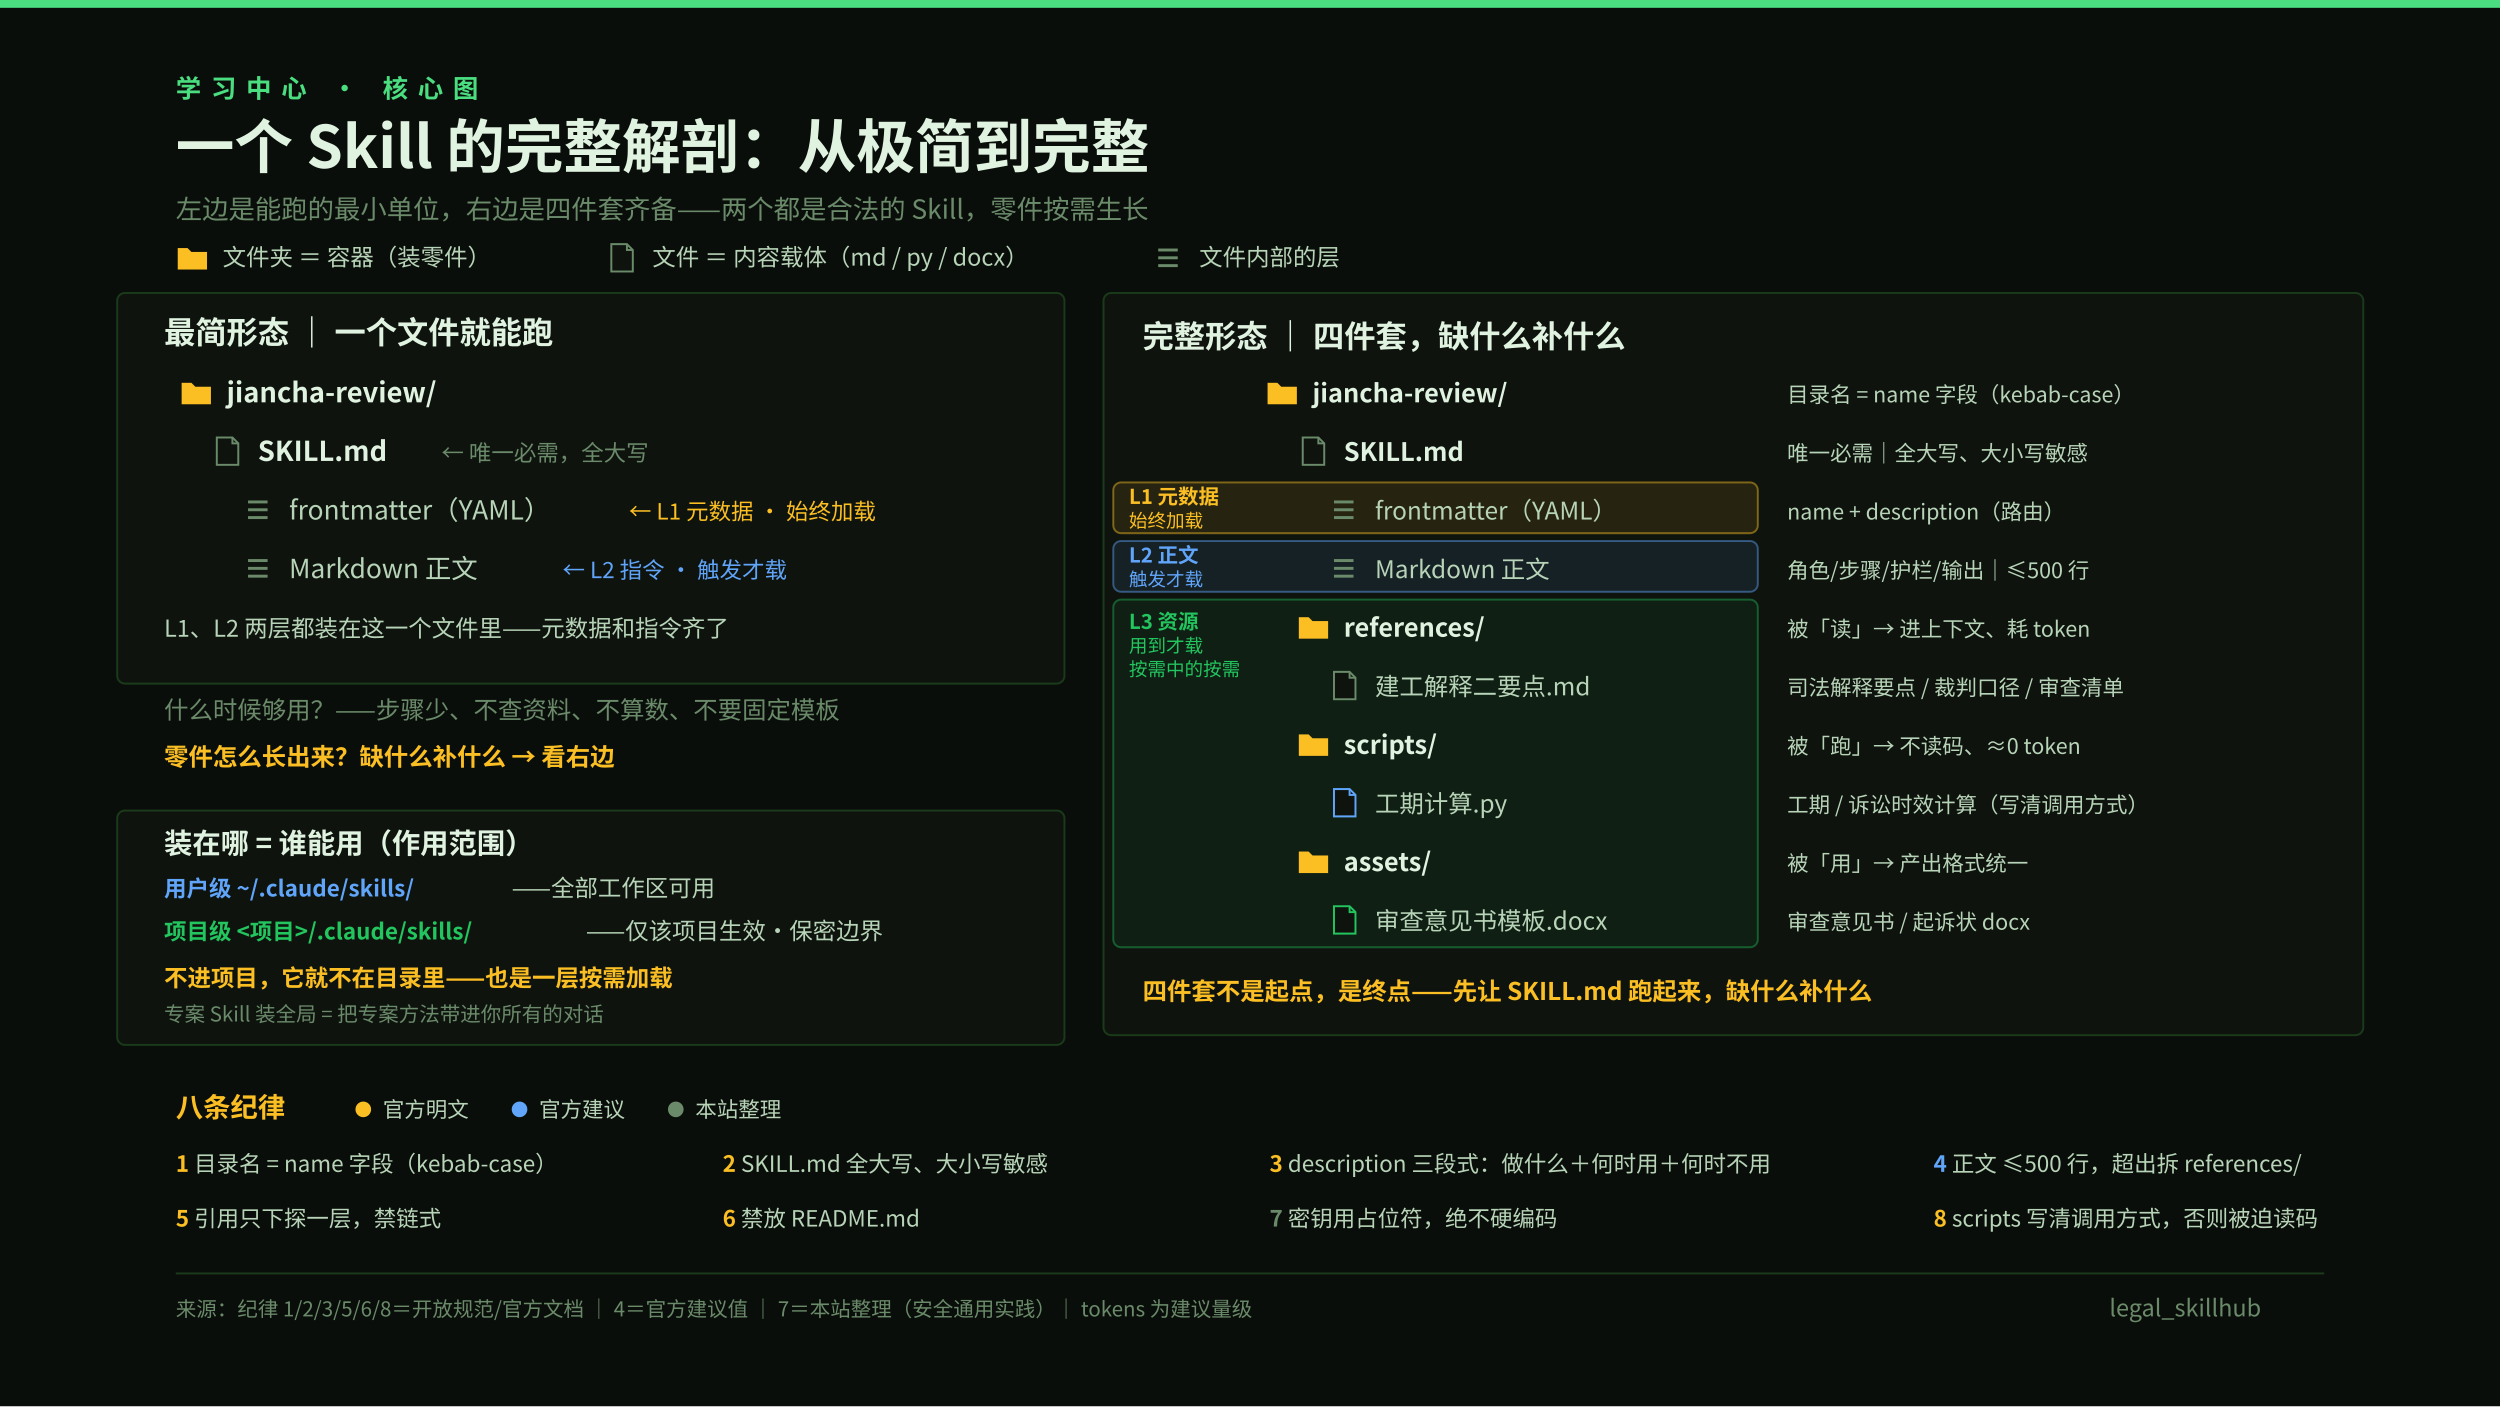
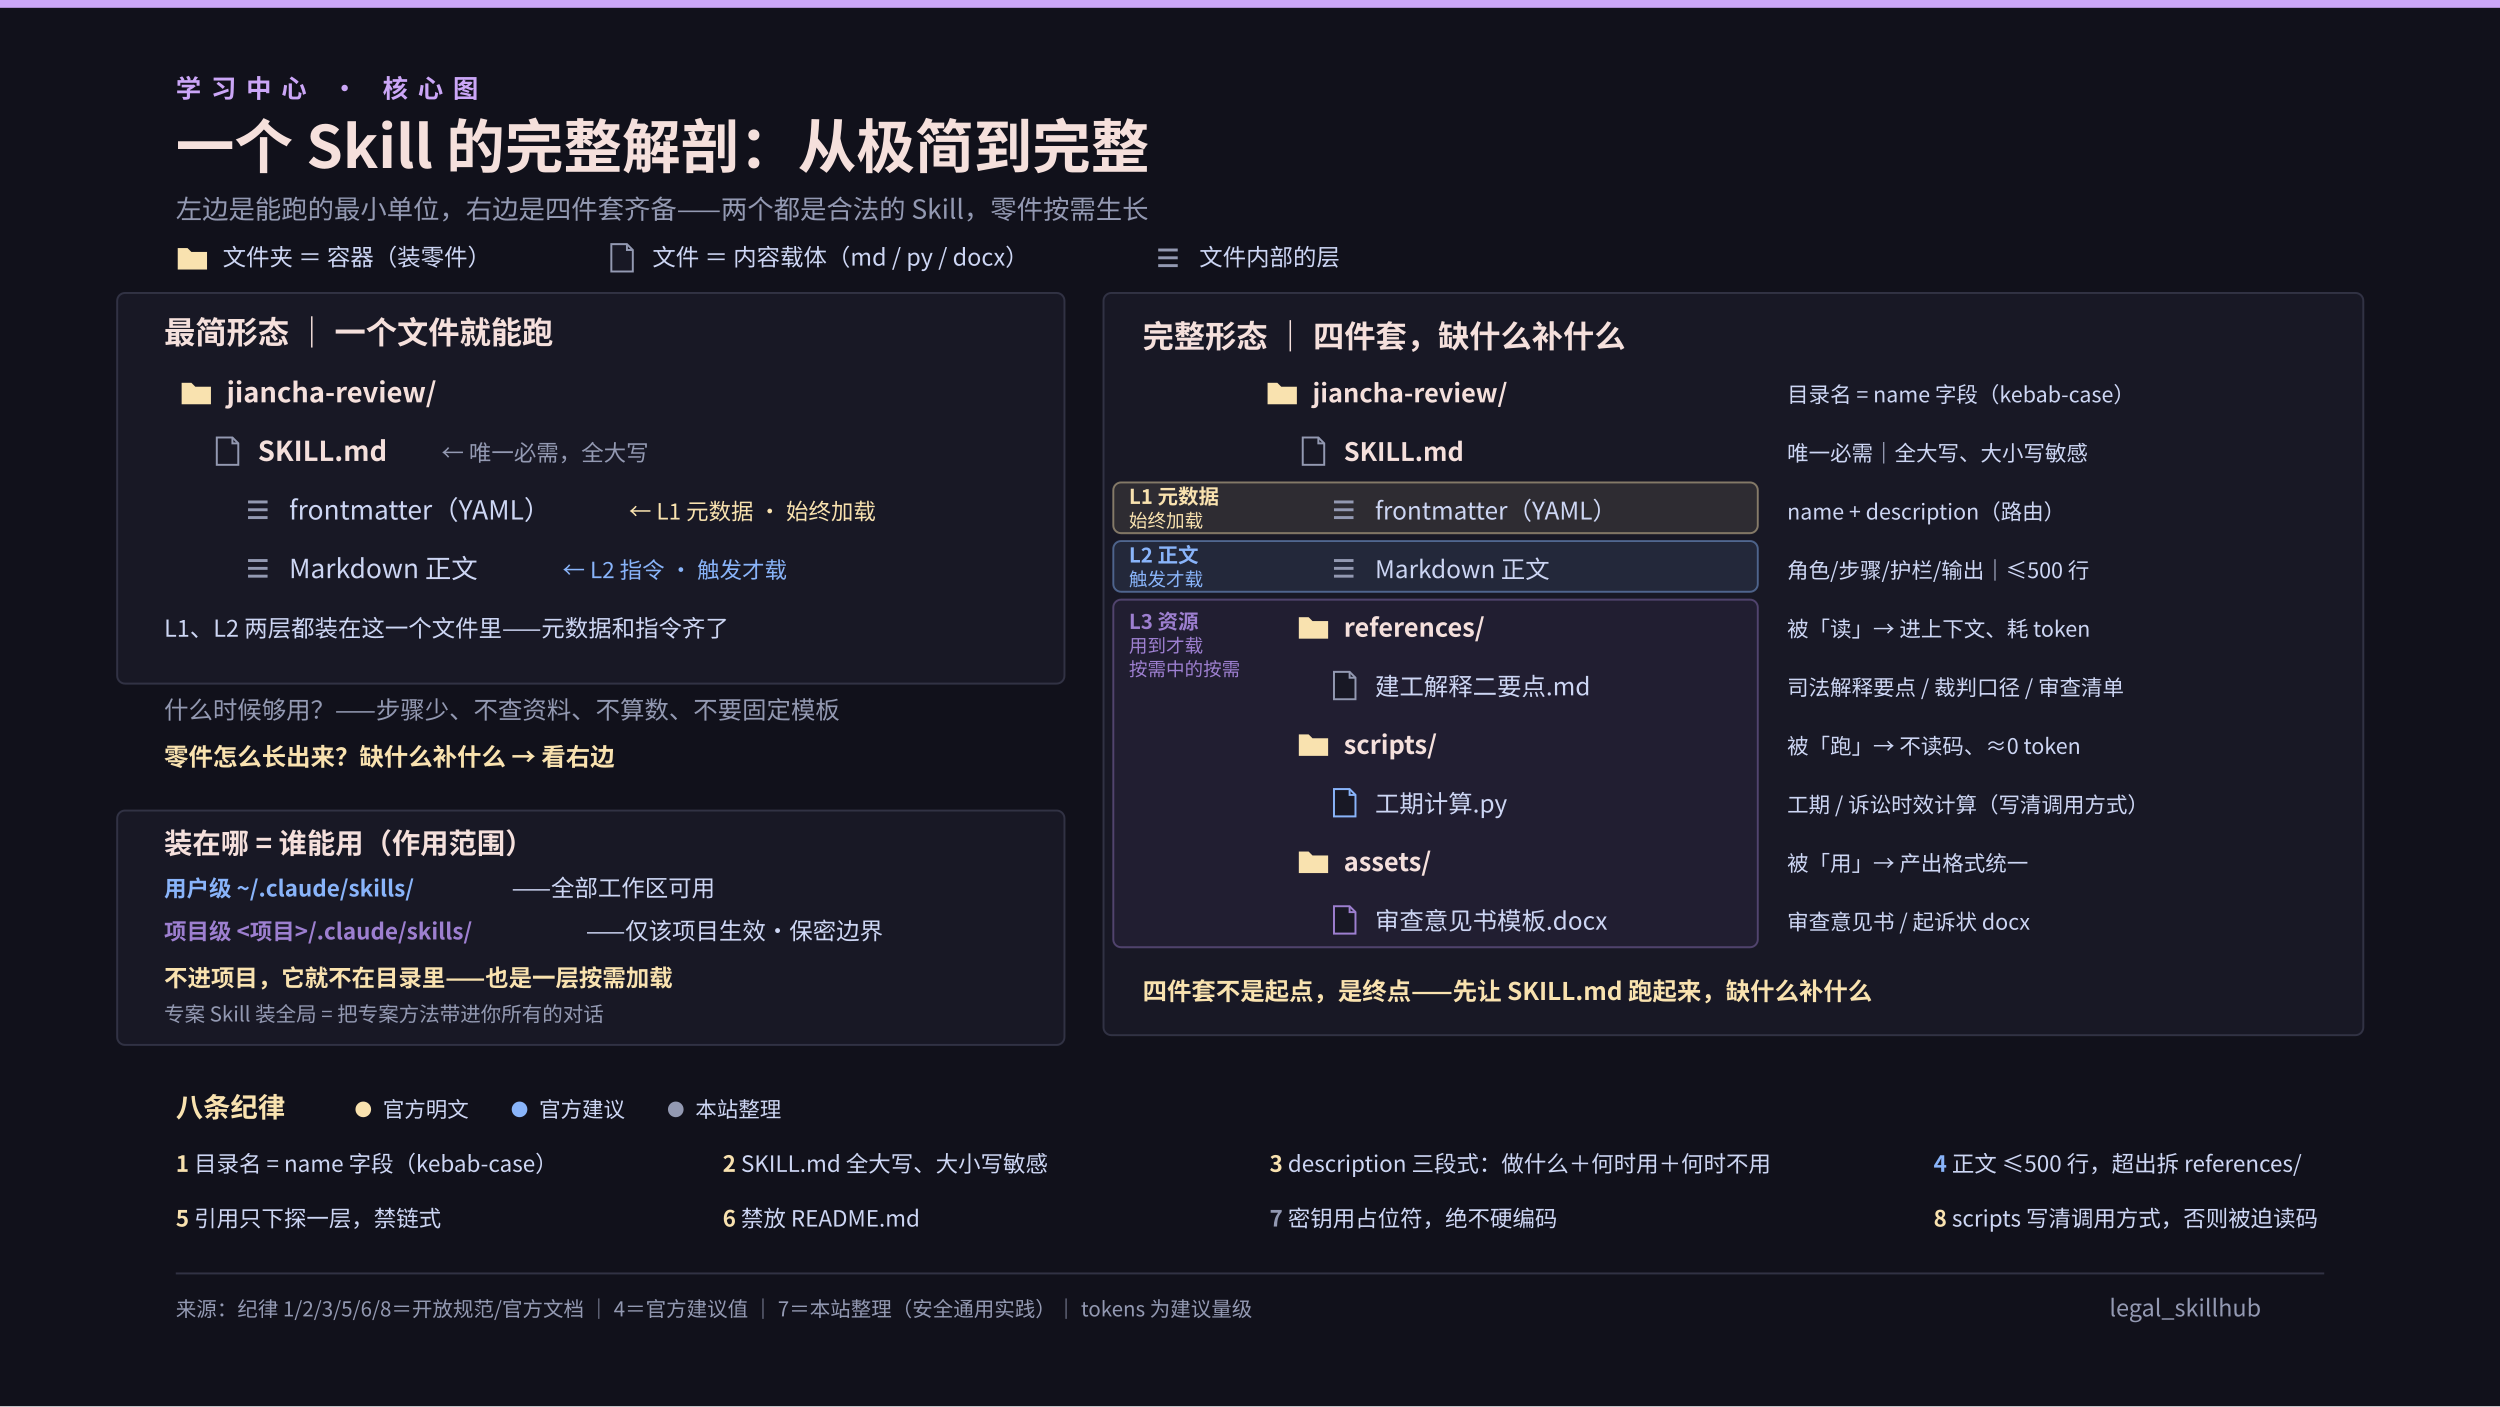
<svg xmlns="http://www.w3.org/2000/svg" viewBox="0 0 1280 720" width="1280" height="720">
-   <rect width="1280" height="720" fill="#0a0e0a" />
-   <rect x="0" y="0" width="1280" height="4" fill="#4ade80" />
-   <text x="90" y="50" font-family="ui-monospace,&quot;SF Mono&quot;,Menlo,Consolas,&quot;PingFang SC&quot;,&quot;Hiragino Sans GB&quot;,&quot;Microsoft YaHei&quot;,&quot;Noto Sans CJK SC&quot;,monospace" font-size="13" font-weight="700" letter-spacing="5" fill="#4ade80">学习中心 · 核心图</text>
-   <text x="90" y="86" font-family="ui-monospace,&quot;SF Mono&quot;,Menlo,Consolas,&quot;PingFang SC&quot;,&quot;Hiragino Sans GB&quot;,&quot;Microsoft YaHei&quot;,&quot;Noto Sans CJK SC&quot;,monospace" font-size="30" font-weight="700" fill="#e0f2e0">一个 Skill 的完整解剖：从极简到完整</text>
-   <text x="90" y="112" font-family="ui-monospace,&quot;SF Mono&quot;,Menlo,Consolas,&quot;PingFang SC&quot;,&quot;Hiragino Sans GB&quot;,&quot;Microsoft YaHei&quot;,&quot;Noto Sans CJK SC&quot;,monospace" font-size="13.5" fill="#6a8a6a">左边是能跑的最小单位，右边是四件套齐备——两个都是合法的 Skill，零件按需生长</text>
+   <rect width="1280" height="720" fill="#11111b" />
+   <rect x="0" y="0" width="1280" height="4" fill="#cba6f7" />
+   <text x="90" y="50" font-family="&quot;JetBrains Mono&quot;,ui-monospace,&quot;SF Mono&quot;,Menlo,Consolas,&quot;PingFang SC&quot;,&quot;Hiragino Sans GB&quot;,&quot;Microsoft YaHei&quot;,&quot;Noto Sans CJK SC&quot;,monospace" font-size="13" font-weight="700" letter-spacing="5" fill="#cba6f7">学习中心 · 核心图</text>
+   <text x="90" y="86" font-family="&quot;JetBrains Mono&quot;,ui-monospace,&quot;SF Mono&quot;,Menlo,Consolas,&quot;PingFang SC&quot;,&quot;Hiragino Sans GB&quot;,&quot;Microsoft YaHei&quot;,&quot;Noto Sans CJK SC&quot;,monospace" font-size="30" font-weight="700" fill="#f5e0dc">一个 Skill 的完整解剖：从极简到完整</text>
+   <text x="90" y="112" font-family="&quot;JetBrains Mono&quot;,ui-monospace,&quot;SF Mono&quot;,Menlo,Consolas,&quot;PingFang SC&quot;,&quot;Hiragino Sans GB&quot;,&quot;Microsoft YaHei&quot;,&quot;Noto Sans CJK SC&quot;,monospace" font-size="13.5" fill="#9399b2">左边是能跑的最小单位，右边是四件套齐备——两个都是合法的 Skill，零件按需生长</text>
  <g transform="translate(90,124)">
-     <path d="M1,3 L6,3 L8,5 L16,5 L16,14 L1,14 Z" fill="#fbbf24" />
-     <text x="24" y="12" font-family="ui-monospace,&quot;SF Mono&quot;,Menlo,Consolas,&quot;PingFang SC&quot;,&quot;Hiragino Sans GB&quot;,&quot;Microsoft YaHei&quot;,&quot;Noto Sans CJK SC&quot;,monospace" font-size="12" fill="#b8d4b8">文件夹 ＝ 容器（装零件）</text>
+     <path d="M1,3 L6,3 L8,5 L16,5 L16,14 L1,14 Z" fill="#f9e2af" />
+     <text x="24" y="12" font-family="&quot;JetBrains Mono&quot;,ui-monospace,&quot;SF Mono&quot;,Menlo,Consolas,&quot;PingFang SC&quot;,&quot;Hiragino Sans GB&quot;,&quot;Microsoft YaHei&quot;,&quot;Noto Sans CJK SC&quot;,monospace" font-size="12" fill="#cdd6f4">文件夹 ＝ 容器（装零件）</text>
  </g>
  <g transform="translate(310,124)">
-     <path d="M3,1 L11,1 L14,4 L14,15 L3,15 Z" fill="#0e130e" stroke="#6a8a6a" />
-     <path d="M11,1 L11,4 L14,4" fill="none" stroke="#6a8a6a" />
-     <text x="24" y="12" font-family="ui-monospace,&quot;SF Mono&quot;,Menlo,Consolas,&quot;PingFang SC&quot;,&quot;Hiragino Sans GB&quot;,&quot;Microsoft YaHei&quot;,&quot;Noto Sans CJK SC&quot;,monospace" font-size="12" fill="#b8d4b8">文件 ＝ 内容载体（md / py / docx）</text>
+     <path d="M3,1 L11,1 L14,4 L14,15 L3,15 Z" fill="#181825" stroke="#9399b2" />
+     <path d="M11,1 L11,4 L14,4" fill="none" stroke="#9399b2" />
+     <text x="24" y="12" font-family="&quot;JetBrains Mono&quot;,ui-monospace,&quot;SF Mono&quot;,Menlo,Consolas,&quot;PingFang SC&quot;,&quot;Hiragino Sans GB&quot;,&quot;Microsoft YaHei&quot;,&quot;Noto Sans CJK SC&quot;,monospace" font-size="12" fill="#cdd6f4">文件 ＝ 内容载体（md / py / docx）</text>
  </g>
  <g transform="translate(590,124)">
-     <line x1="3" y1="4" x2="13" y2="4" stroke="#6a8a6a" stroke-width="1.5" />
-     <line x1="3" y1="8" x2="13" y2="8" stroke="#6a8a6a" stroke-width="1.5" />
-     <line x1="3" y1="12" x2="13" y2="12" stroke="#6a8a6a" stroke-width="1.5" />
-     <text x="24" y="12" font-family="ui-monospace,&quot;SF Mono&quot;,Menlo,Consolas,&quot;PingFang SC&quot;,&quot;Hiragino Sans GB&quot;,&quot;Microsoft YaHei&quot;,&quot;Noto Sans CJK SC&quot;,monospace" font-size="12" fill="#b8d4b8">文件内部的层</text>
+     <line x1="3" y1="4" x2="13" y2="4" stroke="#9399b2" stroke-width="1.5" />
+     <line x1="3" y1="8" x2="13" y2="8" stroke="#9399b2" stroke-width="1.5" />
+     <line x1="3" y1="12" x2="13" y2="12" stroke="#9399b2" stroke-width="1.5" />
+     <text x="24" y="12" font-family="&quot;JetBrains Mono&quot;,ui-monospace,&quot;SF Mono&quot;,Menlo,Consolas,&quot;PingFang SC&quot;,&quot;Hiragino Sans GB&quot;,&quot;Microsoft YaHei&quot;,&quot;Noto Sans CJK SC&quot;,monospace" font-size="12" fill="#cdd6f4">文件内部的层</text>
  </g>
-   <rect x="60" y="150" width="485" height="200" rx="4" fill="#0e130e" stroke="#1a3a1a" />
-   <text x="84" y="176" font-family="ui-monospace,&quot;SF Mono&quot;,Menlo,Consolas,&quot;PingFang SC&quot;,&quot;Hiragino Sans GB&quot;,&quot;Microsoft YaHei&quot;,&quot;Noto Sans CJK SC&quot;,monospace" font-size="16" font-weight="700" fill="#e0f2e0">最简形态 ｜ 一个文件就能跑</text>
+   <rect x="60" y="150" width="485" height="200" rx="4" fill="#181825" stroke="#313244" />
+   <text x="84" y="176" font-family="&quot;JetBrains Mono&quot;,ui-monospace,&quot;SF Mono&quot;,Menlo,Consolas,&quot;PingFang SC&quot;,&quot;Hiragino Sans GB&quot;,&quot;Microsoft YaHei&quot;,&quot;Noto Sans CJK SC&quot;,monospace" font-size="16" font-weight="700" fill="#f5e0dc">最简形态 ｜ 一个文件就能跑</text>
  <g transform="translate(92,193)">
-     <path d="M1,3 L6,3 L8,5 L16,5 L16,14 L1,14 Z" fill="#fbbf24" />
+     <path d="M1,3 L6,3 L8,5 L16,5 L16,14 L1,14 Z" fill="#f9e2af" />
  </g>
-   <text x="116" y="206" font-family="ui-monospace,&quot;SF Mono&quot;,Menlo,Consolas,&quot;PingFang SC&quot;,&quot;Hiragino Sans GB&quot;,&quot;Microsoft YaHei&quot;,&quot;Noto Sans CJK SC&quot;,monospace" font-size="14" font-weight="700" fill="#e0f2e0">jiancha-review/</text>
+   <text x="116" y="206" font-family="&quot;JetBrains Mono&quot;,ui-monospace,&quot;SF Mono&quot;,Menlo,Consolas,&quot;PingFang SC&quot;,&quot;Hiragino Sans GB&quot;,&quot;Microsoft YaHei&quot;,&quot;Noto Sans CJK SC&quot;,monospace" font-size="14" font-weight="700" fill="#f5e0dc">jiancha-review/</text>
  <g transform="translate(108,223)">
-     <path d="M3,1 L11,1 L14,4 L14,15 L3,15 Z" fill="#0e130e" stroke="#6a8a6a" />
-     <path d="M11,1 L11,4 L14,4" fill="none" stroke="#6a8a6a" />
+     <path d="M3,1 L11,1 L14,4 L14,15 L3,15 Z" fill="#181825" stroke="#9399b2" />
+     <path d="M11,1 L11,4 L14,4" fill="none" stroke="#9399b2" />
  </g>
-   <text x="132" y="236" font-family="ui-monospace,&quot;SF Mono&quot;,Menlo,Consolas,&quot;PingFang SC&quot;,&quot;Hiragino Sans GB&quot;,&quot;Microsoft YaHei&quot;,&quot;Noto Sans CJK SC&quot;,monospace" font-size="14" font-weight="700" fill="#e0f2e0">SKILL.md</text>
-   <text x="226" y="236" font-family="ui-monospace,&quot;SF Mono&quot;,Menlo,Consolas,&quot;PingFang SC&quot;,&quot;Hiragino Sans GB&quot;,&quot;Microsoft YaHei&quot;,&quot;Noto Sans CJK SC&quot;,monospace" font-size="11.5" fill="#6a8a6a">← 唯一必需，全大写</text>
+   <text x="132" y="236" font-family="&quot;JetBrains Mono&quot;,ui-monospace,&quot;SF Mono&quot;,Menlo,Consolas,&quot;PingFang SC&quot;,&quot;Hiragino Sans GB&quot;,&quot;Microsoft YaHei&quot;,&quot;Noto Sans CJK SC&quot;,monospace" font-size="14" font-weight="700" fill="#f5e0dc">SKILL.md</text>
+   <text x="226" y="236" font-family="&quot;JetBrains Mono&quot;,ui-monospace,&quot;SF Mono&quot;,Menlo,Consolas,&quot;PingFang SC&quot;,&quot;Hiragino Sans GB&quot;,&quot;Microsoft YaHei&quot;,&quot;Noto Sans CJK SC&quot;,monospace" font-size="11.5" fill="#9399b2">← 唯一必需，全大写</text>
  <g transform="translate(124,253)">
-     <line x1="3" y1="4" x2="13" y2="4" stroke="#6a8a6a" stroke-width="1.5" />
-     <line x1="3" y1="8" x2="13" y2="8" stroke="#6a8a6a" stroke-width="1.5" />
-     <line x1="3" y1="12" x2="13" y2="12" stroke="#6a8a6a" stroke-width="1.5" />
+     <line x1="3" y1="4" x2="13" y2="4" stroke="#9399b2" stroke-width="1.5" />
+     <line x1="3" y1="8" x2="13" y2="8" stroke="#9399b2" stroke-width="1.5" />
+     <line x1="3" y1="12" x2="13" y2="12" stroke="#9399b2" stroke-width="1.5" />
  </g>
-   <text x="148" y="266" font-family="ui-monospace,&quot;SF Mono&quot;,Menlo,Consolas,&quot;PingFang SC&quot;,&quot;Hiragino Sans GB&quot;,&quot;Microsoft YaHei&quot;,&quot;Noto Sans CJK SC&quot;,monospace" font-size="13.5" fill="#b8d4b8">frontmatter（YAML）</text>
-   <text x="322" y="266" font-family="ui-monospace,&quot;SF Mono&quot;,Menlo,Consolas,&quot;PingFang SC&quot;,&quot;Hiragino Sans GB&quot;,&quot;Microsoft YaHei&quot;,&quot;Noto Sans CJK SC&quot;,monospace" font-size="11.5" fill="#fbbf24">← L1 元数据 · 始终加载</text>
+   <text x="148" y="266" font-family="&quot;JetBrains Mono&quot;,ui-monospace,&quot;SF Mono&quot;,Menlo,Consolas,&quot;PingFang SC&quot;,&quot;Hiragino Sans GB&quot;,&quot;Microsoft YaHei&quot;,&quot;Noto Sans CJK SC&quot;,monospace" font-size="13.5" fill="#cdd6f4">frontmatter（YAML）</text>
+   <text x="322" y="266" font-family="&quot;JetBrains Mono&quot;,ui-monospace,&quot;SF Mono&quot;,Menlo,Consolas,&quot;PingFang SC&quot;,&quot;Hiragino Sans GB&quot;,&quot;Microsoft YaHei&quot;,&quot;Noto Sans CJK SC&quot;,monospace" font-size="11.5" fill="#f9e2af">← L1 元数据 · 始终加载</text>
  <g transform="translate(124,283)">
-     <line x1="3" y1="4" x2="13" y2="4" stroke="#6a8a6a" stroke-width="1.5" />
-     <line x1="3" y1="8" x2="13" y2="8" stroke="#6a8a6a" stroke-width="1.5" />
-     <line x1="3" y1="12" x2="13" y2="12" stroke="#6a8a6a" stroke-width="1.5" />
+     <line x1="3" y1="4" x2="13" y2="4" stroke="#9399b2" stroke-width="1.5" />
+     <line x1="3" y1="8" x2="13" y2="8" stroke="#9399b2" stroke-width="1.5" />
+     <line x1="3" y1="12" x2="13" y2="12" stroke="#9399b2" stroke-width="1.5" />
  </g>
-   <text x="148" y="296" font-family="ui-monospace,&quot;SF Mono&quot;,Menlo,Consolas,&quot;PingFang SC&quot;,&quot;Hiragino Sans GB&quot;,&quot;Microsoft YaHei&quot;,&quot;Noto Sans CJK SC&quot;,monospace" font-size="13.5" fill="#b8d4b8">Markdown 正文</text>
-   <text x="288" y="296" font-family="ui-monospace,&quot;SF Mono&quot;,Menlo,Consolas,&quot;PingFang SC&quot;,&quot;Hiragino Sans GB&quot;,&quot;Microsoft YaHei&quot;,&quot;Noto Sans CJK SC&quot;,monospace" font-size="11.5" fill="#60a5fa">← L2 指令 · 触发才载</text>
-   <text x="84" y="326" font-family="ui-monospace,&quot;SF Mono&quot;,Menlo,Consolas,&quot;PingFang SC&quot;,&quot;Hiragino Sans GB&quot;,&quot;Microsoft YaHei&quot;,&quot;Noto Sans CJK SC&quot;,monospace" font-size="12" fill="#b8d4b8">L1、L2 两层都装在这一个文件里——元数据和指令齐了</text>
-   <text x="84" y="368" font-family="ui-monospace,&quot;SF Mono&quot;,Menlo,Consolas,&quot;PingFang SC&quot;,&quot;Hiragino Sans GB&quot;,&quot;Microsoft YaHei&quot;,&quot;Noto Sans CJK SC&quot;,monospace" font-size="12.5" fill="#6a8a6a">什么时候够用？——步骤少、不查资料、不算数、不要固定模板</text>
-   <text x="84" y="392" font-family="ui-monospace,&quot;SF Mono&quot;,Menlo,Consolas,&quot;PingFang SC&quot;,&quot;Hiragino Sans GB&quot;,&quot;Microsoft YaHei&quot;,&quot;Noto Sans CJK SC&quot;,monospace" font-size="12.5" font-weight="700" fill="#fbbf24">零件怎么长出来？缺什么补什么 → 看右边</text>
-   <rect x="60" y="415" width="485" height="120" rx="4" fill="#0e130e" stroke="#1a3a1a" />
-   <text x="84" y="437" font-family="ui-monospace,&quot;SF Mono&quot;,Menlo,Consolas,&quot;PingFang SC&quot;,&quot;Hiragino Sans GB&quot;,&quot;Microsoft YaHei&quot;,&quot;Noto Sans CJK SC&quot;,monospace" font-size="14.5" font-weight="700" fill="#e0f2e0">装在哪 = 谁能用（作用范围）</text>
-   <text x="84" y="459" font-family="ui-monospace,&quot;SF Mono&quot;,Menlo,Consolas,&quot;PingFang SC&quot;,&quot;Hiragino Sans GB&quot;,&quot;Microsoft YaHei&quot;,&quot;Noto Sans CJK SC&quot;,monospace" font-size="11.5" font-weight="700" fill="#60a5fa">用户级 ~/.claude/skills/</text>
-   <text x="262" y="459" font-family="ui-monospace,&quot;SF Mono&quot;,Menlo,Consolas,&quot;PingFang SC&quot;,&quot;Hiragino Sans GB&quot;,&quot;Microsoft YaHei&quot;,&quot;Noto Sans CJK SC&quot;,monospace" font-size="12" fill="#b8d4b8">——全部工作区可用</text>
-   <text x="84" y="481" font-family="ui-monospace,&quot;SF Mono&quot;,Menlo,Consolas,&quot;PingFang SC&quot;,&quot;Hiragino Sans GB&quot;,&quot;Microsoft YaHei&quot;,&quot;Noto Sans CJK SC&quot;,monospace" font-size="11.5" font-weight="700" fill="#22c55e">项目级 &lt;项目&gt;/.claude/skills/</text>
-   <text x="300" y="481" font-family="ui-monospace,&quot;SF Mono&quot;,Menlo,Consolas,&quot;PingFang SC&quot;,&quot;Hiragino Sans GB&quot;,&quot;Microsoft YaHei&quot;,&quot;Noto Sans CJK SC&quot;,monospace" font-size="12" fill="#b8d4b8">——仅该项目生效·保密边界</text>
-   <text x="84" y="505" font-family="ui-monospace,&quot;SF Mono&quot;,Menlo,Consolas,&quot;PingFang SC&quot;,&quot;Hiragino Sans GB&quot;,&quot;Microsoft YaHei&quot;,&quot;Noto Sans CJK SC&quot;,monospace" font-size="12" font-weight="700" fill="#fbbf24">不进项目，它就不在目录里——也是一层按需加载</text>
-   <text x="84" y="523" font-family="ui-monospace,&quot;SF Mono&quot;,Menlo,Consolas,&quot;PingFang SC&quot;,&quot;Hiragino Sans GB&quot;,&quot;Microsoft YaHei&quot;,&quot;Noto Sans CJK SC&quot;,monospace" font-size="10.5" fill="#6a8a6a">专案 Skill 装全局 = 把专案方法带进你所有的对话</text>
-   <rect x="565" y="150" width="645" height="380" rx="4" fill="#0e130e" stroke="#1a3a1a" />
-   <text x="585" y="178" font-family="ui-monospace,&quot;SF Mono&quot;,Menlo,Consolas,&quot;PingFang SC&quot;,&quot;Hiragino Sans GB&quot;,&quot;Microsoft YaHei&quot;,&quot;Noto Sans CJK SC&quot;,monospace" font-size="16" font-weight="700" fill="#e0f2e0">完整形态 ｜ 四件套，缺什么补什么</text>
-   <rect x="570" y="247" width="330" height="26" rx="4" fill="#fbbf24" fill-opacity="0.10" stroke="#fbbf24" stroke-opacity="0.45" />
-   <rect x="570" y="277" width="330" height="26" rx="4" fill="#60a5fa" fill-opacity="0.10" stroke="#60a5fa" stroke-opacity="0.45" />
-   <rect x="570" y="307" width="330" height="178" rx="4" fill="#22c55e" fill-opacity="0.07" stroke="#22c55e" stroke-opacity="0.40" />
-   <text x="578" y="258" font-family="ui-monospace,&quot;SF Mono&quot;,Menlo,Consolas,&quot;PingFang SC&quot;,&quot;Hiragino Sans GB&quot;,&quot;Microsoft YaHei&quot;,&quot;Noto Sans CJK SC&quot;,monospace" font-size="10.5" font-weight="700" fill="#fbbf24">L1 元数据</text>
-   <text x="578" y="270" font-family="ui-monospace,&quot;SF Mono&quot;,Menlo,Consolas,&quot;PingFang SC&quot;,&quot;Hiragino Sans GB&quot;,&quot;Microsoft YaHei&quot;,&quot;Noto Sans CJK SC&quot;,monospace" font-size="9.5" fill="#fbbf24">始终加载</text>
-   <text x="578" y="288" font-family="ui-monospace,&quot;SF Mono&quot;,Menlo,Consolas,&quot;PingFang SC&quot;,&quot;Hiragino Sans GB&quot;,&quot;Microsoft YaHei&quot;,&quot;Noto Sans CJK SC&quot;,monospace" font-size="10.5" font-weight="700" fill="#60a5fa">L2 正文</text>
-   <text x="578" y="300" font-family="ui-monospace,&quot;SF Mono&quot;,Menlo,Consolas,&quot;PingFang SC&quot;,&quot;Hiragino Sans GB&quot;,&quot;Microsoft YaHei&quot;,&quot;Noto Sans CJK SC&quot;,monospace" font-size="9.5" fill="#60a5fa">触发才载</text>
-   <text x="578" y="322" font-family="ui-monospace,&quot;SF Mono&quot;,Menlo,Consolas,&quot;PingFang SC&quot;,&quot;Hiragino Sans GB&quot;,&quot;Microsoft YaHei&quot;,&quot;Noto Sans CJK SC&quot;,monospace" font-size="10.5" font-weight="700" fill="#22c55e">L3 资源</text>
-   <text x="578" y="334" font-family="ui-monospace,&quot;SF Mono&quot;,Menlo,Consolas,&quot;PingFang SC&quot;,&quot;Hiragino Sans GB&quot;,&quot;Microsoft YaHei&quot;,&quot;Noto Sans CJK SC&quot;,monospace" font-size="9.5" fill="#22c55e">用到才载</text>
-   <text x="578" y="346" font-family="ui-monospace,&quot;SF Mono&quot;,Menlo,Consolas,&quot;PingFang SC&quot;,&quot;Hiragino Sans GB&quot;,&quot;Microsoft YaHei&quot;,&quot;Noto Sans CJK SC&quot;,monospace" font-size="9.5" fill="#22c55e">按需中的按需</text>
+   <text x="148" y="296" font-family="&quot;JetBrains Mono&quot;,ui-monospace,&quot;SF Mono&quot;,Menlo,Consolas,&quot;PingFang SC&quot;,&quot;Hiragino Sans GB&quot;,&quot;Microsoft YaHei&quot;,&quot;Noto Sans CJK SC&quot;,monospace" font-size="13.5" fill="#cdd6f4">Markdown 正文</text>
+   <text x="288" y="296" font-family="&quot;JetBrains Mono&quot;,ui-monospace,&quot;SF Mono&quot;,Menlo,Consolas,&quot;PingFang SC&quot;,&quot;Hiragino Sans GB&quot;,&quot;Microsoft YaHei&quot;,&quot;Noto Sans CJK SC&quot;,monospace" font-size="11.5" fill="#89b4fa">← L2 指令 · 触发才载</text>
+   <text x="84" y="326" font-family="&quot;JetBrains Mono&quot;,ui-monospace,&quot;SF Mono&quot;,Menlo,Consolas,&quot;PingFang SC&quot;,&quot;Hiragino Sans GB&quot;,&quot;Microsoft YaHei&quot;,&quot;Noto Sans CJK SC&quot;,monospace" font-size="12" fill="#cdd6f4">L1、L2 两层都装在这一个文件里——元数据和指令齐了</text>
+   <text x="84" y="368" font-family="&quot;JetBrains Mono&quot;,ui-monospace,&quot;SF Mono&quot;,Menlo,Consolas,&quot;PingFang SC&quot;,&quot;Hiragino Sans GB&quot;,&quot;Microsoft YaHei&quot;,&quot;Noto Sans CJK SC&quot;,monospace" font-size="12.5" fill="#9399b2">什么时候够用？——步骤少、不查资料、不算数、不要固定模板</text>
+   <text x="84" y="392" font-family="&quot;JetBrains Mono&quot;,ui-monospace,&quot;SF Mono&quot;,Menlo,Consolas,&quot;PingFang SC&quot;,&quot;Hiragino Sans GB&quot;,&quot;Microsoft YaHei&quot;,&quot;Noto Sans CJK SC&quot;,monospace" font-size="12.5" font-weight="700" fill="#f9e2af">零件怎么长出来？缺什么补什么 → 看右边</text>
+   <rect x="60" y="415" width="485" height="120" rx="4" fill="#181825" stroke="#313244" />
+   <text x="84" y="437" font-family="&quot;JetBrains Mono&quot;,ui-monospace,&quot;SF Mono&quot;,Menlo,Consolas,&quot;PingFang SC&quot;,&quot;Hiragino Sans GB&quot;,&quot;Microsoft YaHei&quot;,&quot;Noto Sans CJK SC&quot;,monospace" font-size="14.5" font-weight="700" fill="#f5e0dc">装在哪 = 谁能用（作用范围）</text>
+   <text x="84" y="459" font-family="&quot;JetBrains Mono&quot;,ui-monospace,&quot;SF Mono&quot;,Menlo,Consolas,&quot;PingFang SC&quot;,&quot;Hiragino Sans GB&quot;,&quot;Microsoft YaHei&quot;,&quot;Noto Sans CJK SC&quot;,monospace" font-size="11.5" font-weight="700" fill="#89b4fa">用户级 ~/.claude/skills/</text>
+   <text x="262" y="459" font-family="&quot;JetBrains Mono&quot;,ui-monospace,&quot;SF Mono&quot;,Menlo,Consolas,&quot;PingFang SC&quot;,&quot;Hiragino Sans GB&quot;,&quot;Microsoft YaHei&quot;,&quot;Noto Sans CJK SC&quot;,monospace" font-size="12" fill="#cdd6f4">——全部工作区可用</text>
+   <text x="84" y="481" font-family="&quot;JetBrains Mono&quot;,ui-monospace,&quot;SF Mono&quot;,Menlo,Consolas,&quot;PingFang SC&quot;,&quot;Hiragino Sans GB&quot;,&quot;Microsoft YaHei&quot;,&quot;Noto Sans CJK SC&quot;,monospace" font-size="11.5" font-weight="700" fill="#9d7fd0">项目级 &lt;项目&gt;/.claude/skills/</text>
+   <text x="300" y="481" font-family="&quot;JetBrains Mono&quot;,ui-monospace,&quot;SF Mono&quot;,Menlo,Consolas,&quot;PingFang SC&quot;,&quot;Hiragino Sans GB&quot;,&quot;Microsoft YaHei&quot;,&quot;Noto Sans CJK SC&quot;,monospace" font-size="12" fill="#cdd6f4">——仅该项目生效·保密边界</text>
+   <text x="84" y="505" font-family="&quot;JetBrains Mono&quot;,ui-monospace,&quot;SF Mono&quot;,Menlo,Consolas,&quot;PingFang SC&quot;,&quot;Hiragino Sans GB&quot;,&quot;Microsoft YaHei&quot;,&quot;Noto Sans CJK SC&quot;,monospace" font-size="12" font-weight="700" fill="#f9e2af">不进项目，它就不在目录里——也是一层按需加载</text>
+   <text x="84" y="523" font-family="&quot;JetBrains Mono&quot;,ui-monospace,&quot;SF Mono&quot;,Menlo,Consolas,&quot;PingFang SC&quot;,&quot;Hiragino Sans GB&quot;,&quot;Microsoft YaHei&quot;,&quot;Noto Sans CJK SC&quot;,monospace" font-size="10.5" fill="#9399b2">专案 Skill 装全局 = 把专案方法带进你所有的对话</text>
+   <rect x="565" y="150" width="645" height="380" rx="4" fill="#181825" stroke="#313244" />
+   <text x="585" y="178" font-family="&quot;JetBrains Mono&quot;,ui-monospace,&quot;SF Mono&quot;,Menlo,Consolas,&quot;PingFang SC&quot;,&quot;Hiragino Sans GB&quot;,&quot;Microsoft YaHei&quot;,&quot;Noto Sans CJK SC&quot;,monospace" font-size="16" font-weight="700" fill="#f5e0dc">完整形态 ｜ 四件套，缺什么补什么</text>
+   <rect x="570" y="247" width="330" height="26" rx="4" fill="#f9e2af" fill-opacity="0.10" stroke="#f9e2af" stroke-opacity="0.45" />
+   <rect x="570" y="277" width="330" height="26" rx="4" fill="#89b4fa" fill-opacity="0.10" stroke="#89b4fa" stroke-opacity="0.45" />
+   <rect x="570" y="307" width="330" height="178" rx="4" fill="#9d7fd0" fill-opacity="0.07" stroke="#9d7fd0" stroke-opacity="0.40" />
+   <text x="578" y="258" font-family="&quot;JetBrains Mono&quot;,ui-monospace,&quot;SF Mono&quot;,Menlo,Consolas,&quot;PingFang SC&quot;,&quot;Hiragino Sans GB&quot;,&quot;Microsoft YaHei&quot;,&quot;Noto Sans CJK SC&quot;,monospace" font-size="10.5" font-weight="700" fill="#f9e2af">L1 元数据</text>
+   <text x="578" y="270" font-family="&quot;JetBrains Mono&quot;,ui-monospace,&quot;SF Mono&quot;,Menlo,Consolas,&quot;PingFang SC&quot;,&quot;Hiragino Sans GB&quot;,&quot;Microsoft YaHei&quot;,&quot;Noto Sans CJK SC&quot;,monospace" font-size="9.5" fill="#f9e2af">始终加载</text>
+   <text x="578" y="288" font-family="&quot;JetBrains Mono&quot;,ui-monospace,&quot;SF Mono&quot;,Menlo,Consolas,&quot;PingFang SC&quot;,&quot;Hiragino Sans GB&quot;,&quot;Microsoft YaHei&quot;,&quot;Noto Sans CJK SC&quot;,monospace" font-size="10.5" font-weight="700" fill="#89b4fa">L2 正文</text>
+   <text x="578" y="300" font-family="&quot;JetBrains Mono&quot;,ui-monospace,&quot;SF Mono&quot;,Menlo,Consolas,&quot;PingFang SC&quot;,&quot;Hiragino Sans GB&quot;,&quot;Microsoft YaHei&quot;,&quot;Noto Sans CJK SC&quot;,monospace" font-size="9.5" fill="#89b4fa">触发才载</text>
+   <text x="578" y="322" font-family="&quot;JetBrains Mono&quot;,ui-monospace,&quot;SF Mono&quot;,Menlo,Consolas,&quot;PingFang SC&quot;,&quot;Hiragino Sans GB&quot;,&quot;Microsoft YaHei&quot;,&quot;Noto Sans CJK SC&quot;,monospace" font-size="10.5" font-weight="700" fill="#9d7fd0">L3 资源</text>
+   <text x="578" y="334" font-family="&quot;JetBrains Mono&quot;,ui-monospace,&quot;SF Mono&quot;,Menlo,Consolas,&quot;PingFang SC&quot;,&quot;Hiragino Sans GB&quot;,&quot;Microsoft YaHei&quot;,&quot;Noto Sans CJK SC&quot;,monospace" font-size="9.5" fill="#9d7fd0">用到才载</text>
+   <text x="578" y="346" font-family="&quot;JetBrains Mono&quot;,ui-monospace,&quot;SF Mono&quot;,Menlo,Consolas,&quot;PingFang SC&quot;,&quot;Hiragino Sans GB&quot;,&quot;Microsoft YaHei&quot;,&quot;Noto Sans CJK SC&quot;,monospace" font-size="9.5" fill="#9d7fd0">按需中的按需</text>
  <g transform="translate(648,193)">
-     <path d="M1,3 L6,3 L8,5 L16,5 L16,14 L1,14 Z" fill="#fbbf24" />
+     <path d="M1,3 L6,3 L8,5 L16,5 L16,14 L1,14 Z" fill="#f9e2af" />
  </g>
-   <text x="672" y="206" font-family="ui-monospace,&quot;SF Mono&quot;,Menlo,Consolas,&quot;PingFang SC&quot;,&quot;Hiragino Sans GB&quot;,&quot;Microsoft YaHei&quot;,&quot;Noto Sans CJK SC&quot;,monospace" font-size="13" font-weight="700" fill="#e0f2e0">jiancha-review/</text>
+   <text x="672" y="206" font-family="&quot;JetBrains Mono&quot;,ui-monospace,&quot;SF Mono&quot;,Menlo,Consolas,&quot;PingFang SC&quot;,&quot;Hiragino Sans GB&quot;,&quot;Microsoft YaHei&quot;,&quot;Noto Sans CJK SC&quot;,monospace" font-size="13" font-weight="700" fill="#f5e0dc">jiancha-review/</text>
  <g transform="translate(664,223)">
-     <path d="M3,1 L11,1 L14,4 L14,15 L3,15 Z" fill="#0e130e" stroke="#6a8a6a" />
-     <path d="M11,1 L11,4 L14,4" fill="none" stroke="#6a8a6a" />
+     <path d="M3,1 L11,1 L14,4 L14,15 L3,15 Z" fill="#181825" stroke="#9399b2" />
+     <path d="M11,1 L11,4 L14,4" fill="none" stroke="#9399b2" />
  </g>
-   <text x="688" y="236" font-family="ui-monospace,&quot;SF Mono&quot;,Menlo,Consolas,&quot;PingFang SC&quot;,&quot;Hiragino Sans GB&quot;,&quot;Microsoft YaHei&quot;,&quot;Noto Sans CJK SC&quot;,monospace" font-size="13" font-weight="700" fill="#e0f2e0">SKILL.md</text>
+   <text x="688" y="236" font-family="&quot;JetBrains Mono&quot;,ui-monospace,&quot;SF Mono&quot;,Menlo,Consolas,&quot;PingFang SC&quot;,&quot;Hiragino Sans GB&quot;,&quot;Microsoft YaHei&quot;,&quot;Noto Sans CJK SC&quot;,monospace" font-size="13" font-weight="700" fill="#f5e0dc">SKILL.md</text>
  <g transform="translate(680,253)">
-     <line x1="3" y1="4" x2="13" y2="4" stroke="#6a8a6a" stroke-width="1.5" />
-     <line x1="3" y1="8" x2="13" y2="8" stroke="#6a8a6a" stroke-width="1.5" />
-     <line x1="3" y1="12" x2="13" y2="12" stroke="#6a8a6a" stroke-width="1.5" />
+     <line x1="3" y1="4" x2="13" y2="4" stroke="#9399b2" stroke-width="1.5" />
+     <line x1="3" y1="8" x2="13" y2="8" stroke="#9399b2" stroke-width="1.5" />
+     <line x1="3" y1="12" x2="13" y2="12" stroke="#9399b2" stroke-width="1.5" />
  </g>
-   <text x="704" y="266" font-family="ui-monospace,&quot;SF Mono&quot;,Menlo,Consolas,&quot;PingFang SC&quot;,&quot;Hiragino Sans GB&quot;,&quot;Microsoft YaHei&quot;,&quot;Noto Sans CJK SC&quot;,monospace" font-size="12.5" fill="#b8d4b8">frontmatter（YAML）</text>
+   <text x="704" y="266" font-family="&quot;JetBrains Mono&quot;,ui-monospace,&quot;SF Mono&quot;,Menlo,Consolas,&quot;PingFang SC&quot;,&quot;Hiragino Sans GB&quot;,&quot;Microsoft YaHei&quot;,&quot;Noto Sans CJK SC&quot;,monospace" font-size="12.5" fill="#cdd6f4">frontmatter（YAML）</text>
  <g transform="translate(680,283)">
-     <line x1="3" y1="4" x2="13" y2="4" stroke="#6a8a6a" stroke-width="1.5" />
-     <line x1="3" y1="8" x2="13" y2="8" stroke="#6a8a6a" stroke-width="1.5" />
-     <line x1="3" y1="12" x2="13" y2="12" stroke="#6a8a6a" stroke-width="1.5" />
+     <line x1="3" y1="4" x2="13" y2="4" stroke="#9399b2" stroke-width="1.5" />
+     <line x1="3" y1="8" x2="13" y2="8" stroke="#9399b2" stroke-width="1.5" />
+     <line x1="3" y1="12" x2="13" y2="12" stroke="#9399b2" stroke-width="1.5" />
  </g>
-   <text x="704" y="296" font-family="ui-monospace,&quot;SF Mono&quot;,Menlo,Consolas,&quot;PingFang SC&quot;,&quot;Hiragino Sans GB&quot;,&quot;Microsoft YaHei&quot;,&quot;Noto Sans CJK SC&quot;,monospace" font-size="12.5" fill="#b8d4b8">Markdown 正文</text>
+   <text x="704" y="296" font-family="&quot;JetBrains Mono&quot;,ui-monospace,&quot;SF Mono&quot;,Menlo,Consolas,&quot;PingFang SC&quot;,&quot;Hiragino Sans GB&quot;,&quot;Microsoft YaHei&quot;,&quot;Noto Sans CJK SC&quot;,monospace" font-size="12.5" fill="#cdd6f4">Markdown 正文</text>
  <g transform="translate(664,313)">
-     <path d="M1,3 L6,3 L8,5 L16,5 L16,14 L1,14 Z" fill="#fbbf24" />
+     <path d="M1,3 L6,3 L8,5 L16,5 L16,14 L1,14 Z" fill="#f9e2af" />
  </g>
-   <text x="688" y="326" font-family="ui-monospace,&quot;SF Mono&quot;,Menlo,Consolas,&quot;PingFang SC&quot;,&quot;Hiragino Sans GB&quot;,&quot;Microsoft YaHei&quot;,&quot;Noto Sans CJK SC&quot;,monospace" font-size="13" font-weight="700" fill="#e0f2e0">references/</text>
+   <text x="688" y="326" font-family="&quot;JetBrains Mono&quot;,ui-monospace,&quot;SF Mono&quot;,Menlo,Consolas,&quot;PingFang SC&quot;,&quot;Hiragino Sans GB&quot;,&quot;Microsoft YaHei&quot;,&quot;Noto Sans CJK SC&quot;,monospace" font-size="13" font-weight="700" fill="#f5e0dc">references/</text>
  <g transform="translate(680,343)">
-     <path d="M3,1 L11,1 L14,4 L14,15 L3,15 Z" fill="#0e130e" stroke="#6a8a6a" />
-     <path d="M11,1 L11,4 L14,4" fill="none" stroke="#6a8a6a" />
+     <path d="M3,1 L11,1 L14,4 L14,15 L3,15 Z" fill="#181825" stroke="#9399b2" />
+     <path d="M11,1 L11,4 L14,4" fill="none" stroke="#9399b2" />
  </g>
-   <text x="704" y="356" font-family="ui-monospace,&quot;SF Mono&quot;,Menlo,Consolas,&quot;PingFang SC&quot;,&quot;Hiragino Sans GB&quot;,&quot;Microsoft YaHei&quot;,&quot;Noto Sans CJK SC&quot;,monospace" font-size="12.5" fill="#b8d4b8">建工解释二要点.md</text>
+   <text x="704" y="356" font-family="&quot;JetBrains Mono&quot;,ui-monospace,&quot;SF Mono&quot;,Menlo,Consolas,&quot;PingFang SC&quot;,&quot;Hiragino Sans GB&quot;,&quot;Microsoft YaHei&quot;,&quot;Noto Sans CJK SC&quot;,monospace" font-size="12.5" fill="#cdd6f4">建工解释二要点.md</text>
  <g transform="translate(664,373)">
-     <path d="M1,3 L6,3 L8,5 L16,5 L16,14 L1,14 Z" fill="#fbbf24" />
+     <path d="M1,3 L6,3 L8,5 L16,5 L16,14 L1,14 Z" fill="#f9e2af" />
  </g>
-   <text x="688" y="386" font-family="ui-monospace,&quot;SF Mono&quot;,Menlo,Consolas,&quot;PingFang SC&quot;,&quot;Hiragino Sans GB&quot;,&quot;Microsoft YaHei&quot;,&quot;Noto Sans CJK SC&quot;,monospace" font-size="13" font-weight="700" fill="#e0f2e0">scripts/</text>
+   <text x="688" y="386" font-family="&quot;JetBrains Mono&quot;,ui-monospace,&quot;SF Mono&quot;,Menlo,Consolas,&quot;PingFang SC&quot;,&quot;Hiragino Sans GB&quot;,&quot;Microsoft YaHei&quot;,&quot;Noto Sans CJK SC&quot;,monospace" font-size="13" font-weight="700" fill="#f5e0dc">scripts/</text>
  <g transform="translate(680,403)">
-     <path d="M3,1 L11,1 L14,4 L14,15 L3,15 Z" fill="#0e130e" stroke="#60a5fa" />
-     <path d="M11,1 L11,4 L14,4" fill="none" stroke="#60a5fa" />
+     <path d="M3,1 L11,1 L14,4 L14,15 L3,15 Z" fill="#181825" stroke="#89b4fa" />
+     <path d="M11,1 L11,4 L14,4" fill="none" stroke="#89b4fa" />
  </g>
-   <text x="704" y="416" font-family="ui-monospace,&quot;SF Mono&quot;,Menlo,Consolas,&quot;PingFang SC&quot;,&quot;Hiragino Sans GB&quot;,&quot;Microsoft YaHei&quot;,&quot;Noto Sans CJK SC&quot;,monospace" font-size="12.5" fill="#b8d4b8">工期计算.py</text>
+   <text x="704" y="416" font-family="&quot;JetBrains Mono&quot;,ui-monospace,&quot;SF Mono&quot;,Menlo,Consolas,&quot;PingFang SC&quot;,&quot;Hiragino Sans GB&quot;,&quot;Microsoft YaHei&quot;,&quot;Noto Sans CJK SC&quot;,monospace" font-size="12.5" fill="#cdd6f4">工期计算.py</text>
  <g transform="translate(664,433)">
-     <path d="M1,3 L6,3 L8,5 L16,5 L16,14 L1,14 Z" fill="#fbbf24" />
+     <path d="M1,3 L6,3 L8,5 L16,5 L16,14 L1,14 Z" fill="#f9e2af" />
  </g>
-   <text x="688" y="446" font-family="ui-monospace,&quot;SF Mono&quot;,Menlo,Consolas,&quot;PingFang SC&quot;,&quot;Hiragino Sans GB&quot;,&quot;Microsoft YaHei&quot;,&quot;Noto Sans CJK SC&quot;,monospace" font-size="13" font-weight="700" fill="#e0f2e0">assets/</text>
+   <text x="688" y="446" font-family="&quot;JetBrains Mono&quot;,ui-monospace,&quot;SF Mono&quot;,Menlo,Consolas,&quot;PingFang SC&quot;,&quot;Hiragino Sans GB&quot;,&quot;Microsoft YaHei&quot;,&quot;Noto Sans CJK SC&quot;,monospace" font-size="13" font-weight="700" fill="#f5e0dc">assets/</text>
  <g transform="translate(680,463)">
-     <path d="M3,1 L11,1 L14,4 L14,15 L3,15 Z" fill="#0e130e" stroke="#22c55e" />
-     <path d="M11,1 L11,4 L14,4" fill="none" stroke="#22c55e" />
+     <path d="M3,1 L11,1 L14,4 L14,15 L3,15 Z" fill="#181825" stroke="#9d7fd0" />
+     <path d="M11,1 L11,4 L14,4" fill="none" stroke="#9d7fd0" />
  </g>
-   <text x="704" y="476" font-family="ui-monospace,&quot;SF Mono&quot;,Menlo,Consolas,&quot;PingFang SC&quot;,&quot;Hiragino Sans GB&quot;,&quot;Microsoft YaHei&quot;,&quot;Noto Sans CJK SC&quot;,monospace" font-size="12.5" fill="#b8d4b8">审查意见书模板.docx</text>
-   <g font-family="ui-monospace,&quot;SF Mono&quot;,Menlo,Consolas,&quot;PingFang SC&quot;,&quot;Hiragino Sans GB&quot;,&quot;Microsoft YaHei&quot;,&quot;Noto Sans CJK SC&quot;,monospace" font-size="11" fill="#b8d4b8">
+   <text x="704" y="476" font-family="&quot;JetBrains Mono&quot;,ui-monospace,&quot;SF Mono&quot;,Menlo,Consolas,&quot;PingFang SC&quot;,&quot;Hiragino Sans GB&quot;,&quot;Microsoft YaHei&quot;,&quot;Noto Sans CJK SC&quot;,monospace" font-size="12.5" fill="#cdd6f4">审查意见书模板.docx</text>
+   <g font-family="&quot;JetBrains Mono&quot;,ui-monospace,&quot;SF Mono&quot;,Menlo,Consolas,&quot;PingFang SC&quot;,&quot;Hiragino Sans GB&quot;,&quot;Microsoft YaHei&quot;,&quot;Noto Sans CJK SC&quot;,monospace" font-size="11" fill="#cdd6f4">
    <text x="915" y="206">目录名 = name 字段（kebab-case）</text>
    <text x="915" y="236">唯一必需｜全大写、大小写敏感</text>
    <text x="915" y="266">name + description（路由）</text>
    <text x="915" y="296">角色/步骤/护栏/输出｜≤500 行</text>
    <text x="915" y="326">被「读」→ 进上下文、耗 token</text>
    <text x="915" y="356">司法解释要点 / 裁判口径 / 审查清单</text>
    <text x="915" y="386">被「跑」→ 不读码、≈0 token</text>
    <text x="915" y="416">工期 / 诉讼时效计算（写清调用方式）</text>
    <text x="915" y="446">被「用」→ 产出格式统一</text>
    <text x="915" y="476">审查意见书 / 起诉状 docx</text>
  </g>
-   <text x="585" y="512" font-family="ui-monospace,&quot;SF Mono&quot;,Menlo,Consolas,&quot;PingFang SC&quot;,&quot;Hiragino Sans GB&quot;,&quot;Microsoft YaHei&quot;,&quot;Noto Sans CJK SC&quot;,monospace" font-size="12.5" font-weight="700" fill="#fbbf24">四件套不是起点，是终点——先让 SKILL.md 跑起来，缺什么补什么</text>
-   <text x="90" y="572" font-family="ui-monospace,&quot;SF Mono&quot;,Menlo,Consolas,&quot;PingFang SC&quot;,&quot;Hiragino Sans GB&quot;,&quot;Microsoft YaHei&quot;,&quot;Noto Sans CJK SC&quot;,monospace" font-size="14" font-weight="700" fill="#fbbf24">八条纪律</text>
-   <circle cx="186" cy="568" r="4" fill="#fbbf24" />
-   <text x="196" y="572" font-family="ui-monospace,&quot;SF Mono&quot;,Menlo,Consolas,&quot;PingFang SC&quot;,&quot;Hiragino Sans GB&quot;,&quot;Microsoft YaHei&quot;,&quot;Noto Sans CJK SC&quot;,monospace" font-size="11" fill="#b8d4b8">官方明文</text>
-   <circle cx="266" cy="568" r="4" fill="#60a5fa" />
-   <text x="276" y="572" font-family="ui-monospace,&quot;SF Mono&quot;,Menlo,Consolas,&quot;PingFang SC&quot;,&quot;Hiragino Sans GB&quot;,&quot;Microsoft YaHei&quot;,&quot;Noto Sans CJK SC&quot;,monospace" font-size="11" fill="#b8d4b8">官方建议</text>
-   <circle cx="346" cy="568" r="4" fill="#6a8a6a" />
-   <text x="356" y="572" font-family="ui-monospace,&quot;SF Mono&quot;,Menlo,Consolas,&quot;PingFang SC&quot;,&quot;Hiragino Sans GB&quot;,&quot;Microsoft YaHei&quot;,&quot;Noto Sans CJK SC&quot;,monospace" font-size="11" fill="#b8d4b8">本站整理</text>
-   <g font-family="ui-monospace,&quot;SF Mono&quot;,Menlo,Consolas,&quot;PingFang SC&quot;,&quot;Hiragino Sans GB&quot;,&quot;Microsoft YaHei&quot;,&quot;Noto Sans CJK SC&quot;,monospace" font-size="11.5" fill="#b8d4b8">
+   <text x="585" y="512" font-family="&quot;JetBrains Mono&quot;,ui-monospace,&quot;SF Mono&quot;,Menlo,Consolas,&quot;PingFang SC&quot;,&quot;Hiragino Sans GB&quot;,&quot;Microsoft YaHei&quot;,&quot;Noto Sans CJK SC&quot;,monospace" font-size="12.5" font-weight="700" fill="#f9e2af">四件套不是起点，是终点——先让 SKILL.md 跑起来，缺什么补什么</text>
+   <text x="90" y="572" font-family="&quot;JetBrains Mono&quot;,ui-monospace,&quot;SF Mono&quot;,Menlo,Consolas,&quot;PingFang SC&quot;,&quot;Hiragino Sans GB&quot;,&quot;Microsoft YaHei&quot;,&quot;Noto Sans CJK SC&quot;,monospace" font-size="14" font-weight="700" fill="#f9e2af">八条纪律</text>
+   <circle cx="186" cy="568" r="4" fill="#f9e2af" />
+   <text x="196" y="572" font-family="&quot;JetBrains Mono&quot;,ui-monospace,&quot;SF Mono&quot;,Menlo,Consolas,&quot;PingFang SC&quot;,&quot;Hiragino Sans GB&quot;,&quot;Microsoft YaHei&quot;,&quot;Noto Sans CJK SC&quot;,monospace" font-size="11" fill="#cdd6f4">官方明文</text>
+   <circle cx="266" cy="568" r="4" fill="#89b4fa" />
+   <text x="276" y="572" font-family="&quot;JetBrains Mono&quot;,ui-monospace,&quot;SF Mono&quot;,Menlo,Consolas,&quot;PingFang SC&quot;,&quot;Hiragino Sans GB&quot;,&quot;Microsoft YaHei&quot;,&quot;Noto Sans CJK SC&quot;,monospace" font-size="11" fill="#cdd6f4">官方建议</text>
+   <circle cx="346" cy="568" r="4" fill="#9399b2" />
+   <text x="356" y="572" font-family="&quot;JetBrains Mono&quot;,ui-monospace,&quot;SF Mono&quot;,Menlo,Consolas,&quot;PingFang SC&quot;,&quot;Hiragino Sans GB&quot;,&quot;Microsoft YaHei&quot;,&quot;Noto Sans CJK SC&quot;,monospace" font-size="11" fill="#cdd6f4">本站整理</text>
+   <g font-family="&quot;JetBrains Mono&quot;,ui-monospace,&quot;SF Mono&quot;,Menlo,Consolas,&quot;PingFang SC&quot;,&quot;Hiragino Sans GB&quot;,&quot;Microsoft YaHei&quot;,&quot;Noto Sans CJK SC&quot;,monospace" font-size="11.5" fill="#cdd6f4">
    <text x="90" y="600">
-       <tspan fill="#fbbf24" font-weight="700">1</tspan> 目录名 = name 字段（kebab-case）</text>
+       <tspan fill="#f9e2af" font-weight="700">1</tspan> 目录名 = name 字段（kebab-case）</text>
    <text x="370" y="600">
-       <tspan fill="#fbbf24" font-weight="700">2</tspan> SKILL.md 全大写、大小写敏感</text>
+       <tspan fill="#f9e2af" font-weight="700">2</tspan> SKILL.md 全大写、大小写敏感</text>
    <text x="650" y="600">
-       <tspan fill="#fbbf24" font-weight="700">3</tspan> description 三段式：做什么＋何时用＋何时不用</text>
+       <tspan fill="#f9e2af" font-weight="700">3</tspan> description 三段式：做什么＋何时用＋何时不用</text>
    <text x="990" y="600">
-       <tspan fill="#60a5fa" font-weight="700">4</tspan> 正文 ≤500 行，超出拆 references/</text>
+       <tspan fill="#89b4fa" font-weight="700">4</tspan> 正文 ≤500 行，超出拆 references/</text>
    <text x="90" y="628">
-       <tspan fill="#fbbf24" font-weight="700">5</tspan> 引用只下探一层，禁链式</text>
+       <tspan fill="#f9e2af" font-weight="700">5</tspan> 引用只下探一层，禁链式</text>
    <text x="370" y="628">
-       <tspan fill="#fbbf24" font-weight="700">6</tspan> 禁放 README.md</text>
+       <tspan fill="#f9e2af" font-weight="700">6</tspan> 禁放 README.md</text>
    <text x="650" y="628">
-       <tspan fill="#6a8a6a" font-weight="700">7</tspan> 密钥用占位符，绝不硬编码</text>
+       <tspan fill="#9399b2" font-weight="700">7</tspan> 密钥用占位符，绝不硬编码</text>
    <text x="990" y="628">
-       <tspan fill="#fbbf24" font-weight="700">8</tspan> scripts 写清调用方式，否则被迫读码</text>
+       <tspan fill="#f9e2af" font-weight="700">8</tspan> scripts 写清调用方式，否则被迫读码</text>
  </g>
-   <line x1="90" y1="652" x2="1190" y2="652" stroke="#1a3a1a" />
-   <text x="90" y="674" font-family="ui-monospace,&quot;SF Mono&quot;,Menlo,Consolas,&quot;PingFang SC&quot;,&quot;Hiragino Sans GB&quot;,&quot;Microsoft YaHei&quot;,&quot;Noto Sans CJK SC&quot;,monospace" font-size="10.5" fill="#6a8a6a">来源：纪律 1/2/3/5/6/8＝开放规范/官方文档 ｜ 4＝官方建议值 ｜ 7＝本站整理（安全通用实践）｜ tokens 为建议量级</text>
-   <text x="1080" y="674" font-family="ui-monospace,&quot;SF Mono&quot;,Menlo,Consolas,&quot;PingFang SC&quot;,&quot;Hiragino Sans GB&quot;,&quot;Microsoft YaHei&quot;,&quot;Noto Sans CJK SC&quot;,monospace" font-size="12" fill="#6a8a6a">legal_skillhub</text>
+   <line x1="90" y1="652" x2="1190" y2="652" stroke="#313244" />
+   <text x="90" y="674" font-family="&quot;JetBrains Mono&quot;,ui-monospace,&quot;SF Mono&quot;,Menlo,Consolas,&quot;PingFang SC&quot;,&quot;Hiragino Sans GB&quot;,&quot;Microsoft YaHei&quot;,&quot;Noto Sans CJK SC&quot;,monospace" font-size="10.5" fill="#9399b2">来源：纪律 1/2/3/5/6/8＝开放规范/官方文档 ｜ 4＝官方建议值 ｜ 7＝本站整理（安全通用实践）｜ tokens 为建议量级</text>
+   <text x="1080" y="674" font-family="&quot;JetBrains Mono&quot;,ui-monospace,&quot;SF Mono&quot;,Menlo,Consolas,&quot;PingFang SC&quot;,&quot;Hiragino Sans GB&quot;,&quot;Microsoft YaHei&quot;,&quot;Noto Sans CJK SC&quot;,monospace" font-size="12" fill="#9399b2">legal_skillhub</text>
</svg>
